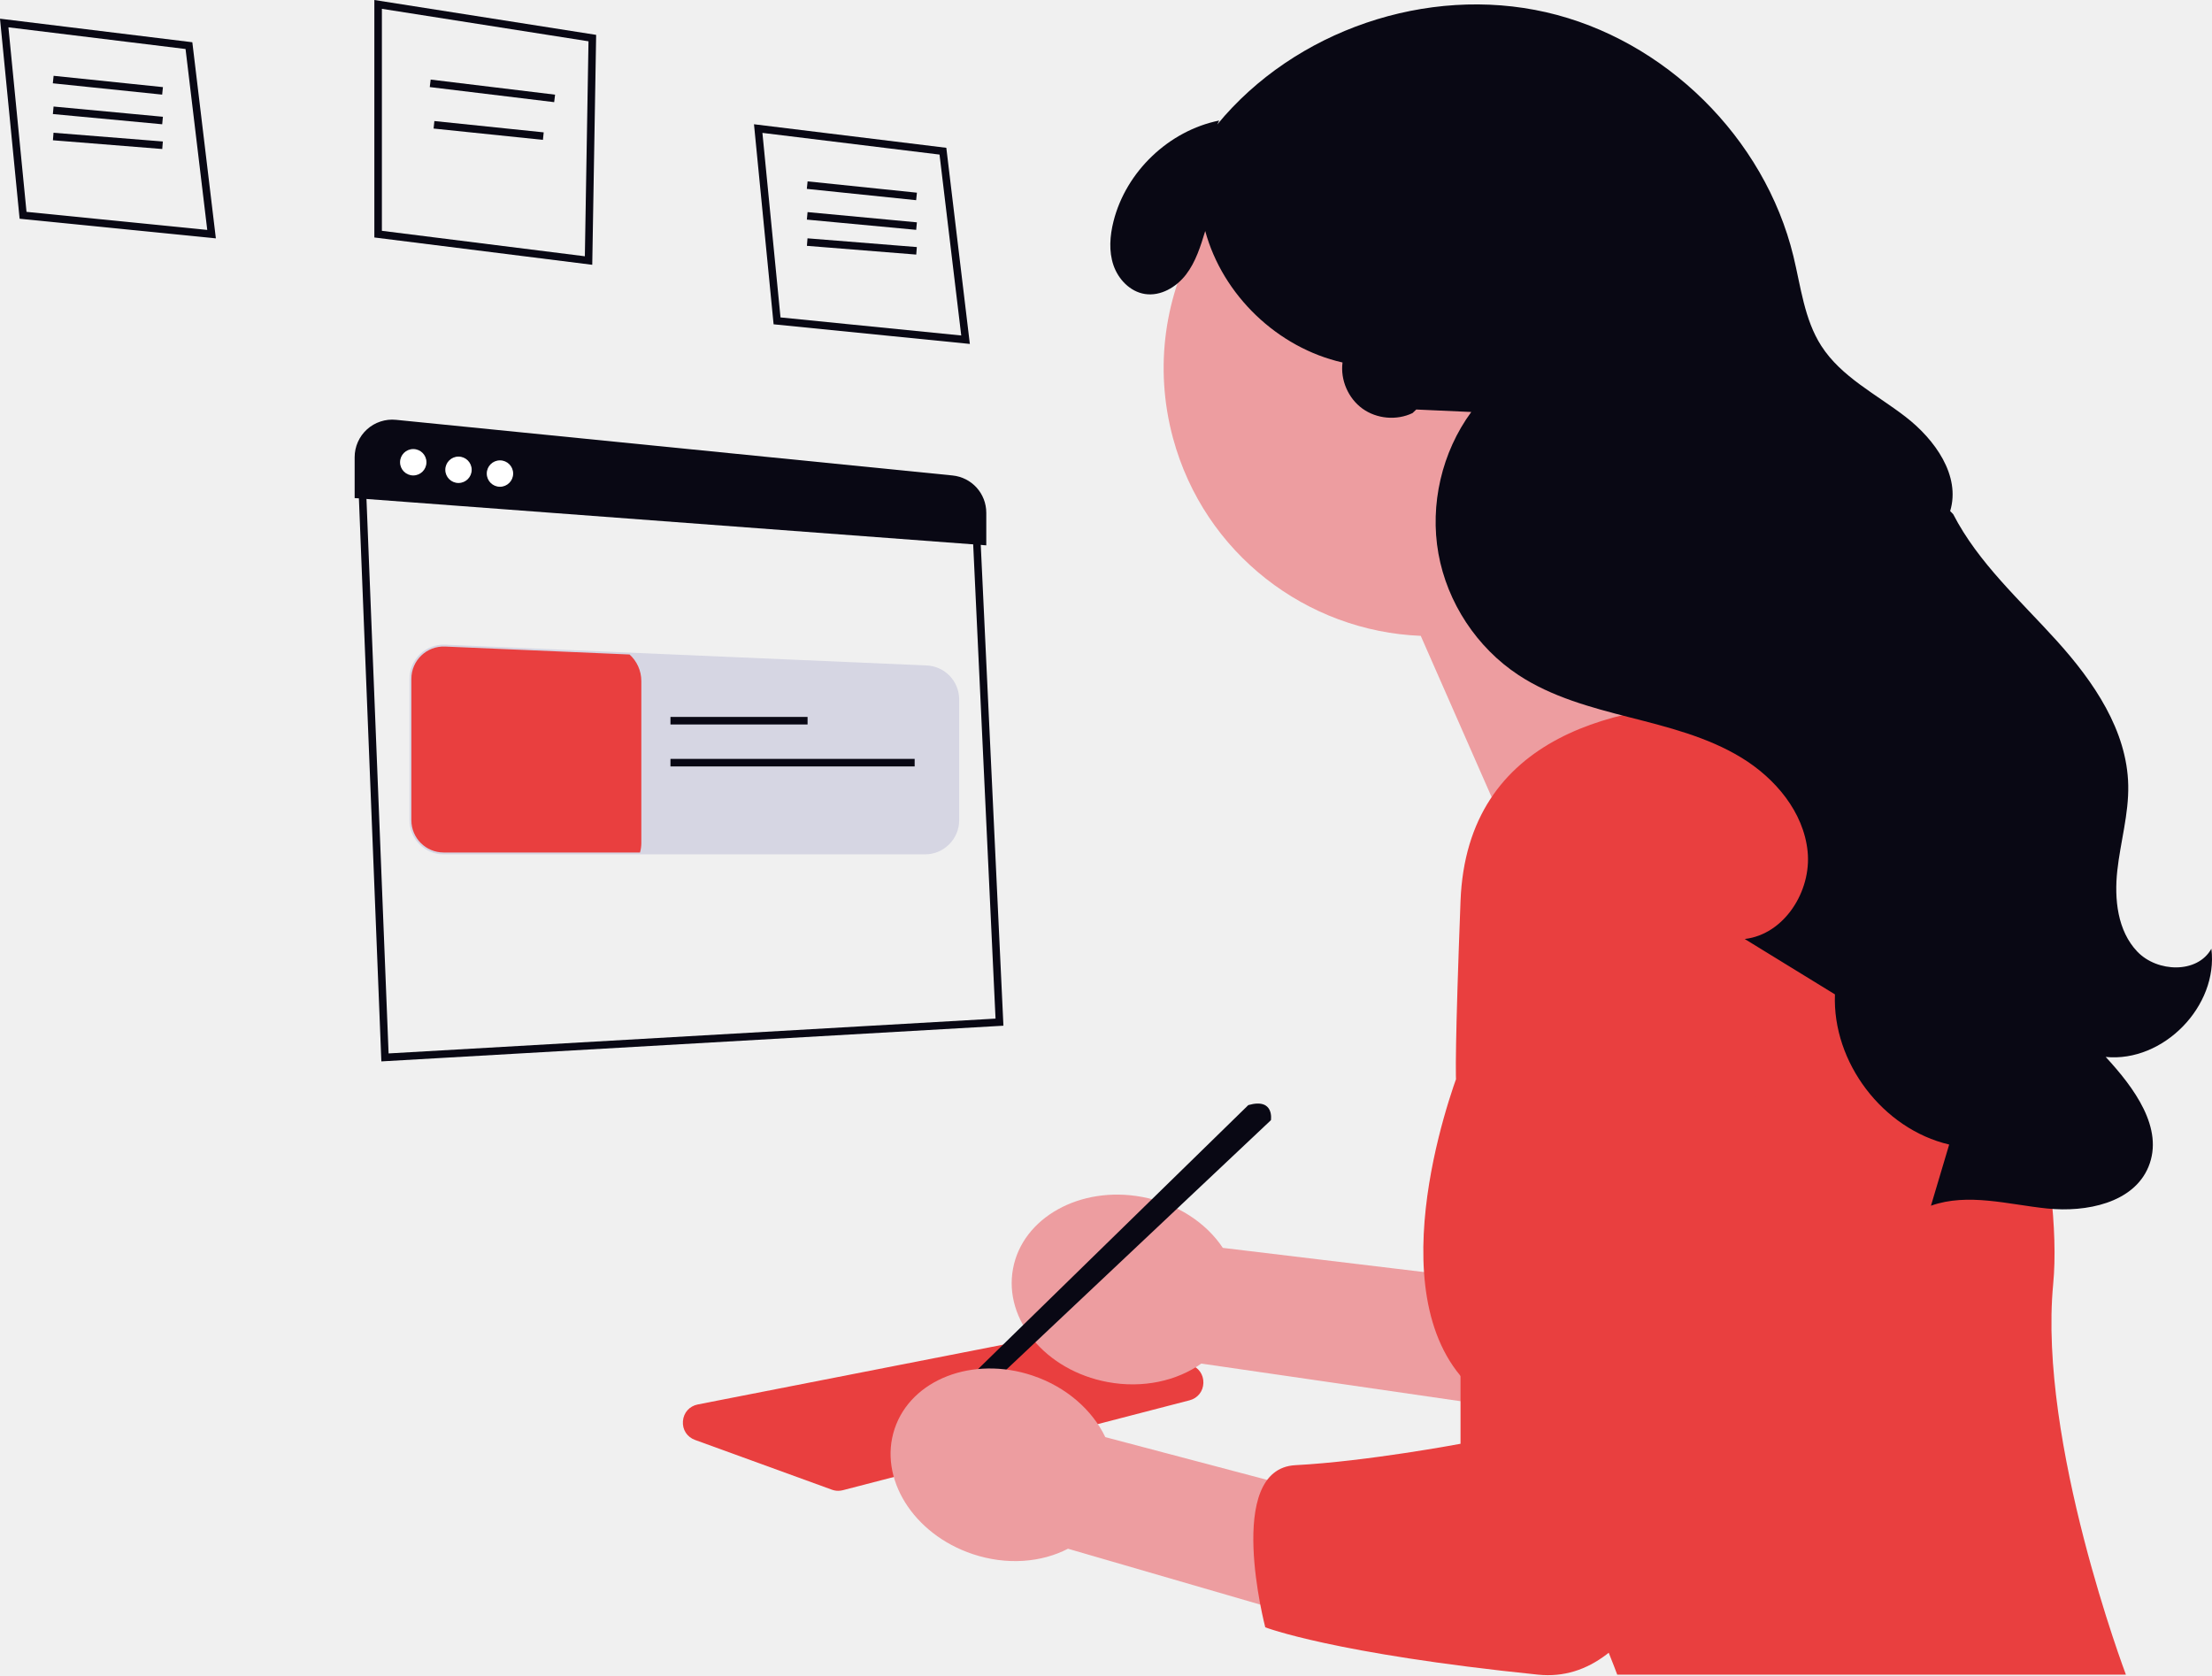
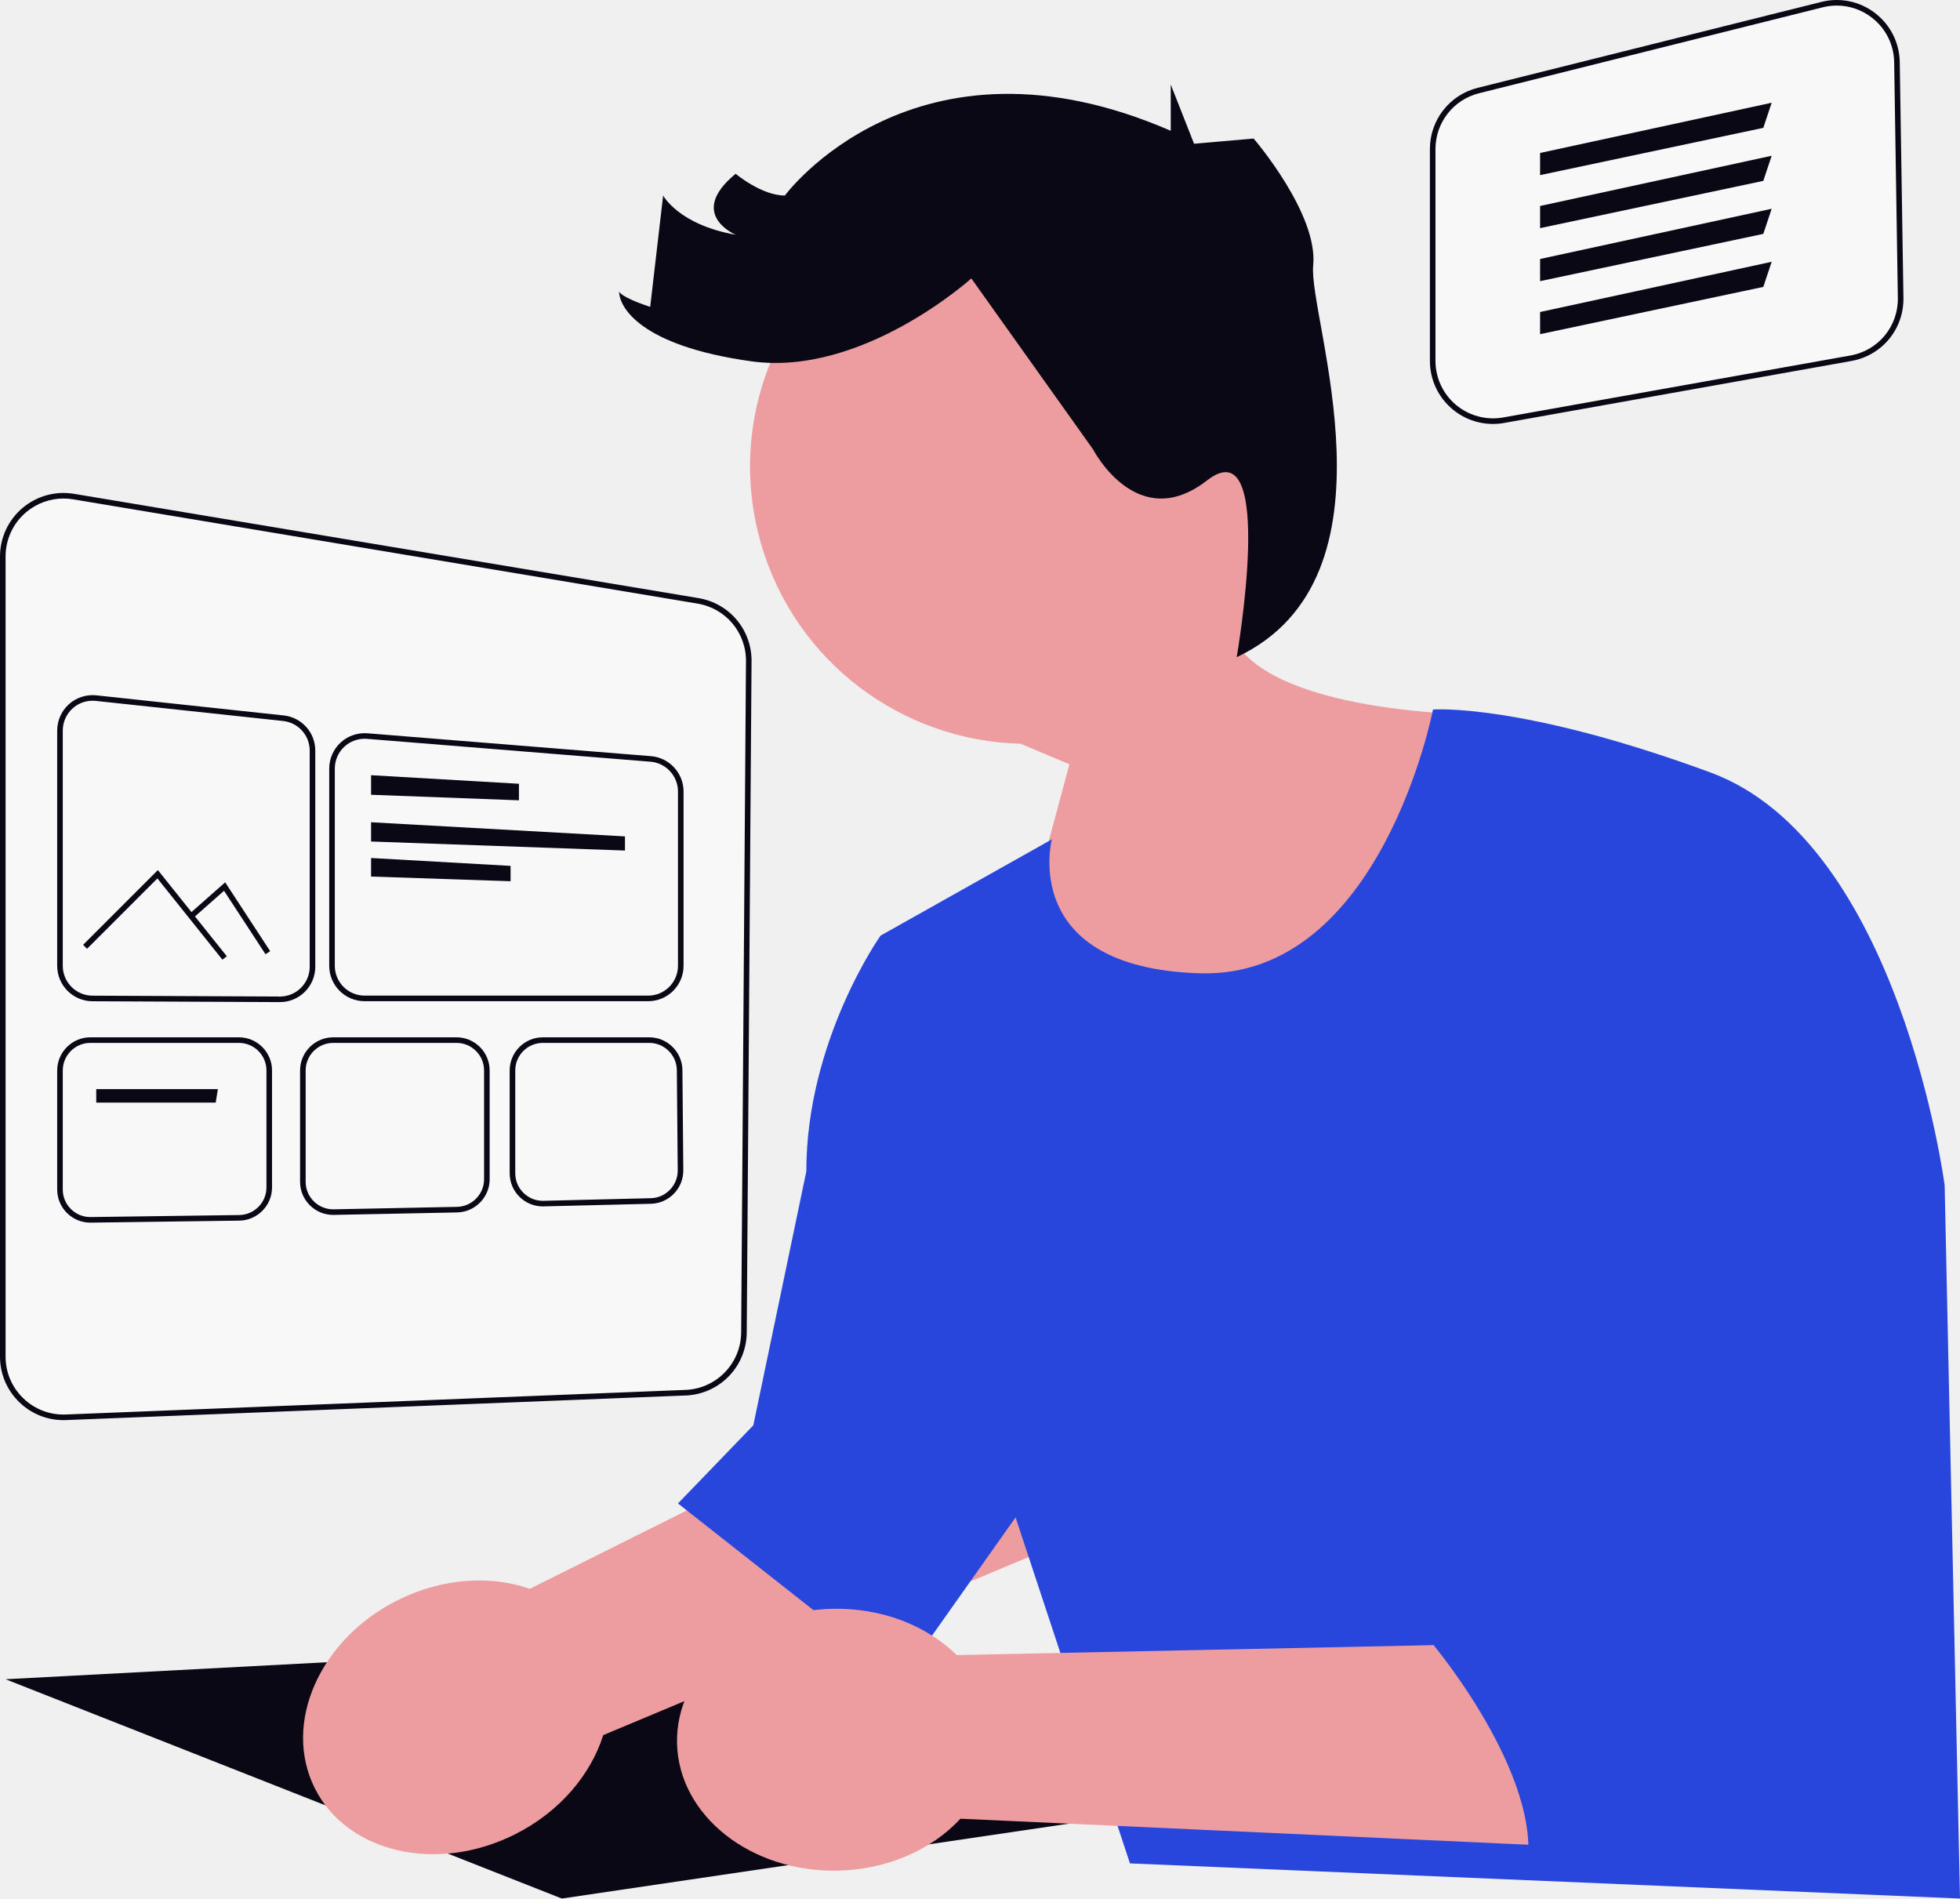
- <svg xmlns="http://www.w3.org/2000/svg" width="927.677" height="702.459" viewBox="0 0 927.677 702.459" role="img" artist="Katerina Limpitsouni" source="https://undraw.co/">
-   <path d="M351.522,625.148c-.896,0-1.788-.156-2.643-.468l-57.392-20.859c-3.361-1.221-5.355-4.314-5.078-7.881.278-3.567,2.725-6.315,6.236-7.002l158.51-31.033c1.278-.253,2.612-.171,3.852.224l44.291,14.194c3.367,1.079,5.48,4.061,5.381,7.596-.1,3.536-2.376,6.394-5.801,7.282l-145.409,37.698c-.641.167-1.295.249-1.947.249Z" fill="#E93F3F" />
-   <path d="M512.832,523.281l141.124,16.96-25.729,49.618-124.424-18.063c-10.245,7.266-24.483,10.502-39.286,7.747-25.901-4.82-43.664-26.104-39.674-47.54,3.989-21.435,28.22-34.904,54.12-30.084,14.803,2.755,26.923,10.897,33.869,21.362Z" fill="#ed9da0" />
-   <path d="M708.785,125.082c-16.185-59.882-77.849-95.306-137.731-79.121-59.882,16.185-95.306,77.849-79.121,137.731,13.126,48.565,56.166,81.036,103.907,82.944l58.4,132.859,82.788-117.925s-31.031-23.164-52.371-52.972c24.011-27.325,34.33-65.769,24.128-103.516Z" fill="#ed9da0" />
-   <path d="M822.389,357.019c-15.114-37.382-51.294-61.852-91.615-62.241-50.854-.49-115.585,12.809-118.254,83.091-4.42,116.37,0,69.53,0,69.53,0,0-35.107,87.416,0,129.579,35.107,42.164,65.721,125.265,65.721,125.265h213.332s-36.828-97.331-30.504-163.735c4.293-45.075-16.183-125.846-38.681-181.49Z" fill="#E93F3F" />
-   <path d="M523.515,463.409l-135.971,132.809,8.209,2.897,137.248-129.381s1.581-9.486-9.486-6.324Z" fill="#090814" />
-   <path d="M927.418,397.831c-5.844,10.536-22.722,9.939-31.05,1.232-8.328-8.707-9.719-21.984-8.412-33.961,1.305-11.978,4.836-23.756,4.593-35.802-.464-22.986-14.483-43.422-29.883-60.492-15.4-17.07-33.008-32.751-43.529-53.192l-1.271-1.309c4.495-14.848-6.407-30.015-18.68-39.504-12.274-9.488-26.991-16.724-35.371-29.779-7.129-11.106-8.57-24.77-11.69-37.594-12.089-49.686-53.879-90.902-103.727-102.302-49.849-11.4-105.399,7.556-137.881,47.05l.781-1.637c-21.1,4.271-39.049,21.392-44.311,42.266-1.524,6.047-2.031,12.548-.005,18.445s6.971,11.048,13.13,12.024c6.606,1.048,13.215-2.839,17.286-8.147,4.071-5.308,6.1-11.857,8.054-18.254,7.332,26.936,30.351,48.974,57.58,55.129-.949,7.314,2.386,15.028,8.365,19.347,5.978,4.319,14.349,5.063,20.995,1.865l1.566-1.491c7.691.346,15.381.692,23.071,1.038-12.36,16.838-17.46,38.824-13.775,59.384,3.685,20.559,16.104,39.406,33.542,50.903,13.93,9.184,30.383,13.601,46.549,17.729,16.166,4.129,32.654,8.226,46.909,16.896,14.256,8.671,26.198,22.833,27.841,39.438s-9.81,34.733-26.386,36.639c12.613,7.744,25.225,15.488,37.838,23.232-1.126,28.566,20.077,56.433,47.907,62.968-2.548,8.548-5.094,17.097-7.641,25.645,15.48-5.505,32.428-.491,48.773,1.177,16.346,1.668,36.163-2.299,42.443-17.481,6.678-16.143-6.073-33.257-17.934-46.081,24.149,2.409,47.301-21.297,44.323-45.382Z" fill="#090814" />
-   <path d="M159.937,445.081l-.063-1.607-9.621-241.149,10.748-7.737.579.046,224.551,18.12,24.982,11.455.045.962,9.661,204.943-260.882,14.968ZM153.48,203.896l9.489,237.844,254.542-14.603-9.468-200.856-22.725-10.42-223.414-18.028-8.426,6.063Z" fill="#090814" />
-   <path d="M387.939,358.268h-201.884c-7.899,0-14.325-6.426-14.325-14.324v-59.29c0-3.937,1.566-7.607,4.408-10.336,2.847-2.734,6.598-4.147,10.535-3.99l201.886,8.713c7.684.318,13.706,6.604,13.706,14.308v50.594c0,7.898-6.426,14.324-14.325,14.324Z" fill="#d6d6e3" />
-   <path d="M268.965,285.619v67.827c0,1.392-.19,2.751-.554,4.032h-82.357c-7.478,0-13.534-6.056-13.534-13.534v-59.29c0-7.7,6.419-13.85,14.119-13.534l77.392,3.336c3.035,2.751,4.933,6.735,4.933,11.162Z" fill="#E93F3F" />
-   <rect x="281.182" y="300.634" width="57.499" height="3.162" fill="#090814" />
-   <rect x="281.182" y="318.229" width="102.409" height="3.162" fill="#090814" />
-   <path d="M90.529,99.954l-82.304-8.231L0,7.836l80.66,9.877,9.869,82.241ZM11.118,88.836l75.801,7.579-9.103-75.864L3.533,11.455l7.586,77.381Z" fill="#090814" />
-   <rect x="43.664" y="12.685" width="3.163" height="46.095" transform="translate(5.04655 77.06107) rotate(-84.09386)" fill="#090814" />
-   <rect x="43.664" y="25.368" width="3.163" height="46.051" transform="translate(-7.15476 88.93128) rotate(-84.65183)" fill="#090814" />
-   <rect x="43.664" y="36.078" width="3.163" height="45.997" transform="translate(-17.24883 99.47019) rotate(-85.4293)" fill="#090814" />
-   <path d="M406.74,144.223l-82.304-8.231-8.225-83.887,80.66,9.877,9.869,82.241ZM327.329,133.105l75.801,7.579-9.103-75.864-74.283-9.096,7.586,77.381Z" fill="#090814" />
-   <rect x="359.875" y="56.955" width="3.163" height="46.095" transform="translate(244.6851 431.3078) rotate(-84.09386)" fill="#090814" />
-   <rect x="359.875" y="69.638" width="3.163" height="46.051" transform="translate(235.5061 443.909) rotate(-84.65183)" fill="#090814" />
-   <rect x="359.875" y="80.348" width="3.163" height="45.997" transform="translate(229.6348 455.4173) rotate(-85.4293)" fill="#090814" />
-   <path d="M248.382,111.04l-91.385-11.46V0l93.018,14.622-1.634,96.418ZM160.159,96.789l85.119,10.675,1.529-90.146L160.159,3.699v93.089Z" fill="#090814" />
-   <rect x="204.931" y="11.826" width="3.163" height="52.557" transform="translate(143.8355 238.5316) rotate(-83.08877)" fill="#090814" />
-   <rect x="203.35" y="31.658" width="3.163" height="46.095" transform="translate(129.4295 252.9204) rotate(-84.09386)" fill="#090814" />
-   <path d="M413.631,228.683l-264.899-19.816v-17.141c0-4.444,1.89-8.702,5.183-11.683,3.295-2.981,7.723-4.439,12.142-3.996l233.383,23.33c8.091.808,14.191,7.549,14.191,15.679v13.627Z" fill="#090814" />
-   <circle cx="173.311" cy="193.839" r="5.534" fill="#fff" />
-   <circle cx="192.284" cy="197.001" r="5.534" fill="#fff" />
-   <circle cx="209.675" cy="198.582" r="5.534" fill="#fff" />
-   <path d="M463.55,602.637l137.425,36.303-32.34,45.586-120.733-35.087c-11.151,5.78-25.7,7.017-39.98,2.243-24.986-8.354-39.636-31.889-32.723-52.567,6.914-20.678,32.773-30.669,57.759-22.315,14.28,4.774,25.159,14.514,30.591,25.838Z" fill="#ed9da0" />
-   <path d="M737.028,447.4s-6.003,263.637-91.971,254.845c-85.968-8.792-114.427-19.859-114.427-19.859,0,0-17.392-66.404,12.648-67.985,30.04-1.581,69.243-8.976,69.243-8.976v-191.209" fill="#E93F3F" />
+ <svg xmlns="http://www.w3.org/2000/svg" width="702.5" height="680.418" viewBox="0 0 702.5 680.418" role="img" artist="Katerina Limpitsouni" source="https://undraw.co/">
+   <path d="M463.614,139.785c-15.161-52.713-70.184-83.155-122.898-67.994-52.713,15.161-83.155,70.184-67.994,122.897,12.296,42.75,50.81,70.847,93.047,71.856l17.528,7.373-24.84,92.234,128.097,24.134,52.06-134s-75.569,1.415-94.86-24.635c20.84-24.501,29.417-58.636,19.86-91.865Z" fill="#ed9da0" />
+   <polygon points="2 601.822 201.371 680.418 395 651.822 191 591.822 2 601.822" fill="#090814" />
+   <path d="M189.896,569.416l190.763-95.219,40.667,61.808-205.121,85.842c-4.481,14.242-15.64,27.538-31.638,35.566-27.992,14.046-60.107,6.653-71.732-16.512-11.624-23.166,1.644-53.332,29.636-67.378,15.998-8.028,33.327-9.026,47.424-4.107Z" fill="#ed9da0" />
+   <path d="M513.614,254.285s-18.615,96.537-83.615,94.537-53-48-53-48l-61.395,34.5s-26.605,37.5-26.605,84.5l-19,91-27,28,80,63,41-58,41,124,297.5,12.596-5.5-255.596s-16-123-84-148-99.385-22.537-99.385-22.537Z" fill="#2846dc" />
+   <path d="M348.14,99.78s-38.986,35.273-78.9,29.704c-39.914-5.569-47.34-19.493-47.34-25.062,0,0,0,1.856,11.139,5.569l4.641-39.914s5.569,10.469,25.991,14.053c0,0-17.637-7.369,0-21.85,0,0,9.282,7.797,17.637,7.797,0,0,46.412-63.12,138.308-23.206v-16.585l8.354,21.226,10.779-.937,10.571-.919s23.206,26.919,21.35,45.484,33.357,111.812-27.413,140.376c0,0,14.418-82.825-10.645-63.332-25.062,19.493-40.843-11.139-40.843-11.139l-43.627-61.264Z" fill="#090814" />
+   <path d="M22.749,507.961c-5.646,0-10.965-2.139-15.062-6.077-4.312-4.144-6.688-9.721-6.688-15.702V199.447c0-6.416,2.808-12.473,7.704-16.619,4.895-4.146,11.326-5.92,17.66-4.861l223.814,37.373c10.617,1.772,18.268,10.872,18.191,21.636l-1.725,240.546c-.084,11.653-9.271,21.143-20.914,21.604l-.02-.5.02.5-222.091,8.816c-.298.012-.595.018-.892.018Z" fill="#fff" opacity=".5" />
+   <path d="M22.749,508.961c-5.896,0-11.491-2.257-15.755-6.356-4.51-4.334-6.994-10.166-6.994-16.422V199.447c0-6.711,2.937-13.046,8.058-17.382,5.12-4.338,11.852-6.189,18.472-5.084l223.814,37.373c11.104,1.854,19.106,11.371,19.026,22.629l-1.725,240.547c-.086,11.853-9.176,21.566-20.877,22.535l.001.021-223.089,8.856c-.312.012-.622.019-.932.019ZM22.762,178.667c-4.877,0-9.627,1.718-13.411,4.924-4.672,3.955-7.351,9.734-7.351,15.856v286.735c0,5.707,2.266,11.027,6.381,14.98,4.095,3.937,9.55,6.01,15.221,5.781l222.09-8.816.021.5-.021-.5c11.109-.441,19.874-9.495,19.954-20.613l1.725-240.546c.072-10.27-7.227-18.952-17.356-20.643L26.199,178.953c-1.146-.191-2.295-.286-3.438-.286Z" fill="#090814" />
+   <path d="M100.322,359.143h-.054l-67.145-.304c-6.961-.031-12.624-5.72-12.624-12.682v-84.346c0-3.594,1.533-7.032,4.207-9.434,2.668-2.398,6.254-3.553,9.826-3.176l67.141,7.203c6.459.693,11.329,6.114,11.329,12.609v77.447c0,3.398-1.326,6.59-3.735,8.988-2.393,2.382-5.569,3.694-8.945,3.694ZM33.192,251.131c-2.627,0-5.183.967-7.148,2.734-2.253,2.023-3.544,4.919-3.544,7.946v84.346c0,5.864,4.771,10.655,10.634,10.682l67.14.304.049,1v-1c2.844,0,5.52-1.105,7.535-3.111,2.028-2.02,3.146-4.708,3.146-7.57v-77.447c0-5.471-4.103-10.038-9.542-10.621l-67.14-7.203c-.377-.04-.754-.06-1.129-.06Z" fill="#090814" />
+   <path d="M232.317,358.822h-101.636c-6.993,0-12.682-5.689-12.682-12.682v-70.698c0-3.53,1.488-6.927,4.083-9.321,2.591-2.392,6.101-3.596,9.618-3.32l101.636,8.197c6.54.527,11.663,6.08,11.663,12.641v62.501c0,6.993-5.689,12.682-12.683,12.682ZM130.693,264.76c-2.675,0-5.279,1.008-7.255,2.83-2.185,2.017-3.438,4.878-3.438,7.852v70.698c0,5.89,4.792,10.682,10.682,10.682h101.636c5.891,0,10.683-4.792,10.683-10.682v-62.501c0-5.526-4.315-10.203-9.823-10.647l-101.636-8.197c-.283-.022-.566-.034-.848-.034Z" fill="#090814" />
+   <polygon points="133 277.822 133 284.837 186 286.822 186 280.896 133 277.822" fill="#090814" />
+   <polygon points="133 294.689 133 301.586 224 304.822 224 299.755 133 294.689" fill="#090814" />
+   <polygon points="133 307.497 133 314.148 183 315.822 183 310.322 133 307.497" fill="#090814" />
+   <path d="M32.371,438.181c-3.139,0-6.1-1.215-8.336-3.421-2.279-2.249-3.535-5.251-3.535-8.454v-42.667c0-6.548,5.327-11.875,11.875-11.875h53.249c6.549,0,11.876,5.327,11.876,11.875v41.947c0,6.46-5.255,11.787-11.715,11.875l-53.414.721ZM32.375,373.763c-5.445,0-9.875,4.43-9.875,9.875v42.667c0,2.664,1.044,5.16,2.939,7.03,1.86,1.835,4.321,2.845,6.932,2.845l.139-.001,53.248-.72c5.372-.073,9.742-4.502,9.742-9.875v-41.947c0-5.445-4.431-9.875-9.876-9.875h-53.249Z" fill="#090814" />
+   <path d="M119.423,435.41c-3.123,0-6.073-1.206-8.307-3.395-2.297-2.251-3.562-5.263-3.562-8.481v-39.896c0-6.548,5.327-11.875,11.876-11.875h44.194c6.549,0,11.876,5.327,11.876,11.875v39.013c0,6.418-5.222,11.745-11.64,11.874l-44.438.885ZM119.43,373.763c-5.445,0-9.876,4.43-9.876,9.875v39.896c0,2.676,1.052,5.181,2.963,7.052,1.857,1.821,4.31,2.823,6.906,2.823l.204-.002,44.194-.883c5.337-.106,9.679-4.536,9.679-9.874v-39.013c0-5.445-4.431-9.875-9.876-9.875h-44.194Z" fill="#090814" />
+   <path d="M194.547,432.363c-3.112,0-6.055-1.199-8.286-3.376-2.31-2.254-3.582-5.272-3.582-8.499v-36.849c0-6.548,5.327-11.875,11.876-11.875h38.161c6.49,0,11.817,5.28,11.875,11.77l.318,35.907c.057,6.446-5.14,11.819-11.584,11.977l-38.778.946ZM194.555,373.763c-5.445,0-9.876,4.43-9.876,9.875v36.849c0,2.683,1.058,5.193,2.979,7.067,1.856,1.811,4.303,2.808,6.89,2.808l.253-.003,38.477-.941c5.358-.131,9.68-4.6,9.633-9.96l-.318-35.907c-.048-5.397-4.478-9.788-9.875-9.788h-38.161Z" fill="#090814" />
+   <polygon points="34.5 390.322 34.5 395.169 77.315 395.169 78.09 390.322 34.5 390.322" fill="#090814" />
+   <polygon points="79.719 343.946 56.417 314.819 31.207 340.029 29.793 338.615 56.583 311.825 81.281 342.697 79.719 343.946" fill="#090814" />
+   <polygon points="95.163 341.986 80.295 319.246 69.162 329.072 67.838 327.572 80.705 316.218 96.837 340.891 95.163 341.986" fill="#090814" />
+   <path d="M535.099,150.942c-5.032,0-9.932-1.756-13.859-5.046-4.919-4.118-7.739-10.159-7.739-16.574V53.419c0-9.938,6.733-18.562,16.375-20.972L653.048,1.654c6.438-1.61,13.151-.213,18.413,3.83,5.263,4.043,8.341,10.168,8.444,16.804l1.32,84.48c.167,10.655-7.327,19.747-17.817,21.619l-124.493,22.216c-1.271.227-2.549.339-3.816.339Z" fill="#fff" opacity=".5" />
+   <path d="M535.099,151.942c-5.286,0-10.437-1.875-14.501-5.279-5.146-4.308-8.098-10.628-8.098-17.341V53.419c0-10.398,7.045-19.421,17.133-21.942L652.806.683c6.733-1.683,13.758-.224,19.265,4.007,5.506,4.231,8.727,10.639,8.835,17.582l1.32,84.48c.175,11.148-7.665,20.661-18.642,22.619l-124.493,22.216c-1.317.235-2.66.354-3.992.354ZM658.33,2c-1.677,0-3.368.206-5.04.624l-123.173,30.793c-9.195,2.298-15.617,10.523-15.617,20.002v75.902c0,6.119,2.69,11.88,7.381,15.808,4.641,3.886,10.896,5.554,16.858,4.489l124.493-22.216c10.006-1.785,17.152-10.457,16.993-20.619l-1.32-84.48c-.099-6.329-3.034-12.17-8.054-16.027-3.653-2.807-8.038-4.277-12.521-4.277Z" fill="#090814" />
+   <polygon points="552 54.822 552 62.762 632 45.822 635 36.822 552 54.822" fill="#090814" />
+   <polygon points="552 73.822 552 81.762 632 64.822 635 55.822 552 73.822" fill="#090814" />
+   <polygon points="552 92.822 552 100.762 632 83.822 635 74.822 552 92.822" fill="#090814" />
+   <polygon points="552 111.822 552 119.762 632 102.822 635 93.822 552 111.822" fill="#090814" />
+   <path d="M342.898,593.159l213.161-4.439,10.31,73.265-222.125-10.179c-10.144,10.955-25.919,18.198-43.813,18.609-31.31.718-57.174-19.705-57.769-45.617-.595-25.912,24.305-47.5,55.616-48.218,17.894-.411,33.984,6.102,44.62,16.58Z" fill="#ed9da0" />
+   <path d="M555,430.822s-7,44,14,59c0,0-7,54,10,71,0,0-31.24,1.265-25.12,17.632,0,0-45.88-7.632-39.88,11.368,0,0,42.459,50.959,32.229,83.98l138.771-6.98,15.488-79.903" fill="#2846dc" />
</svg>
